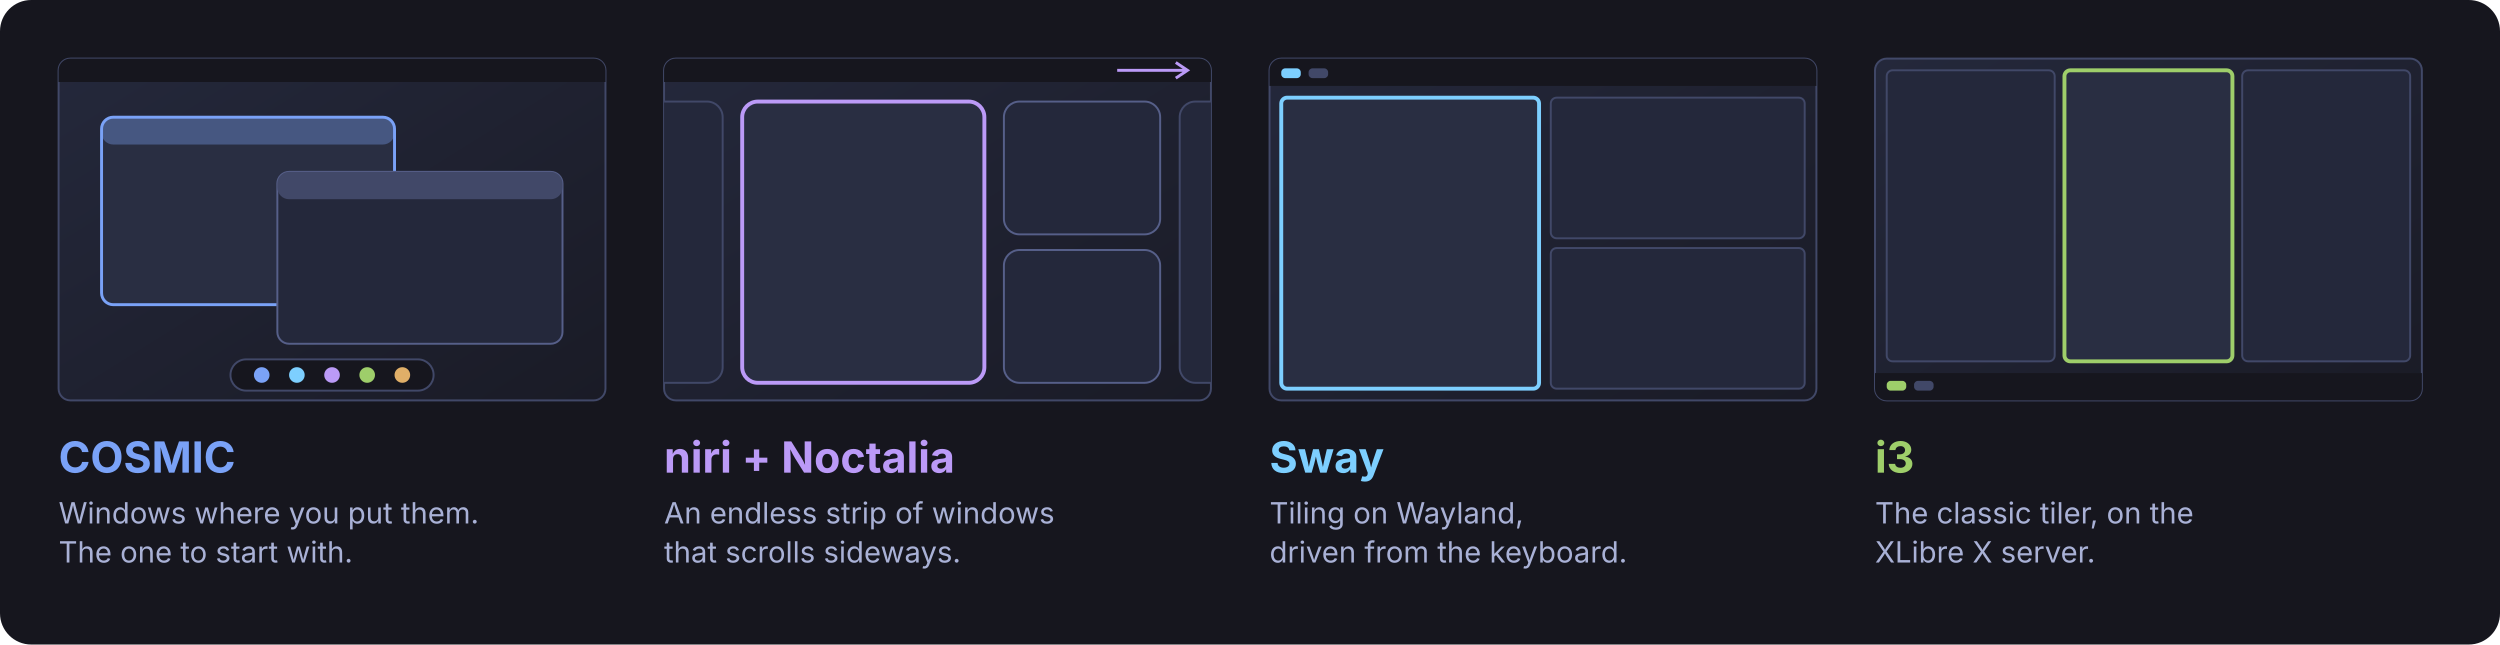
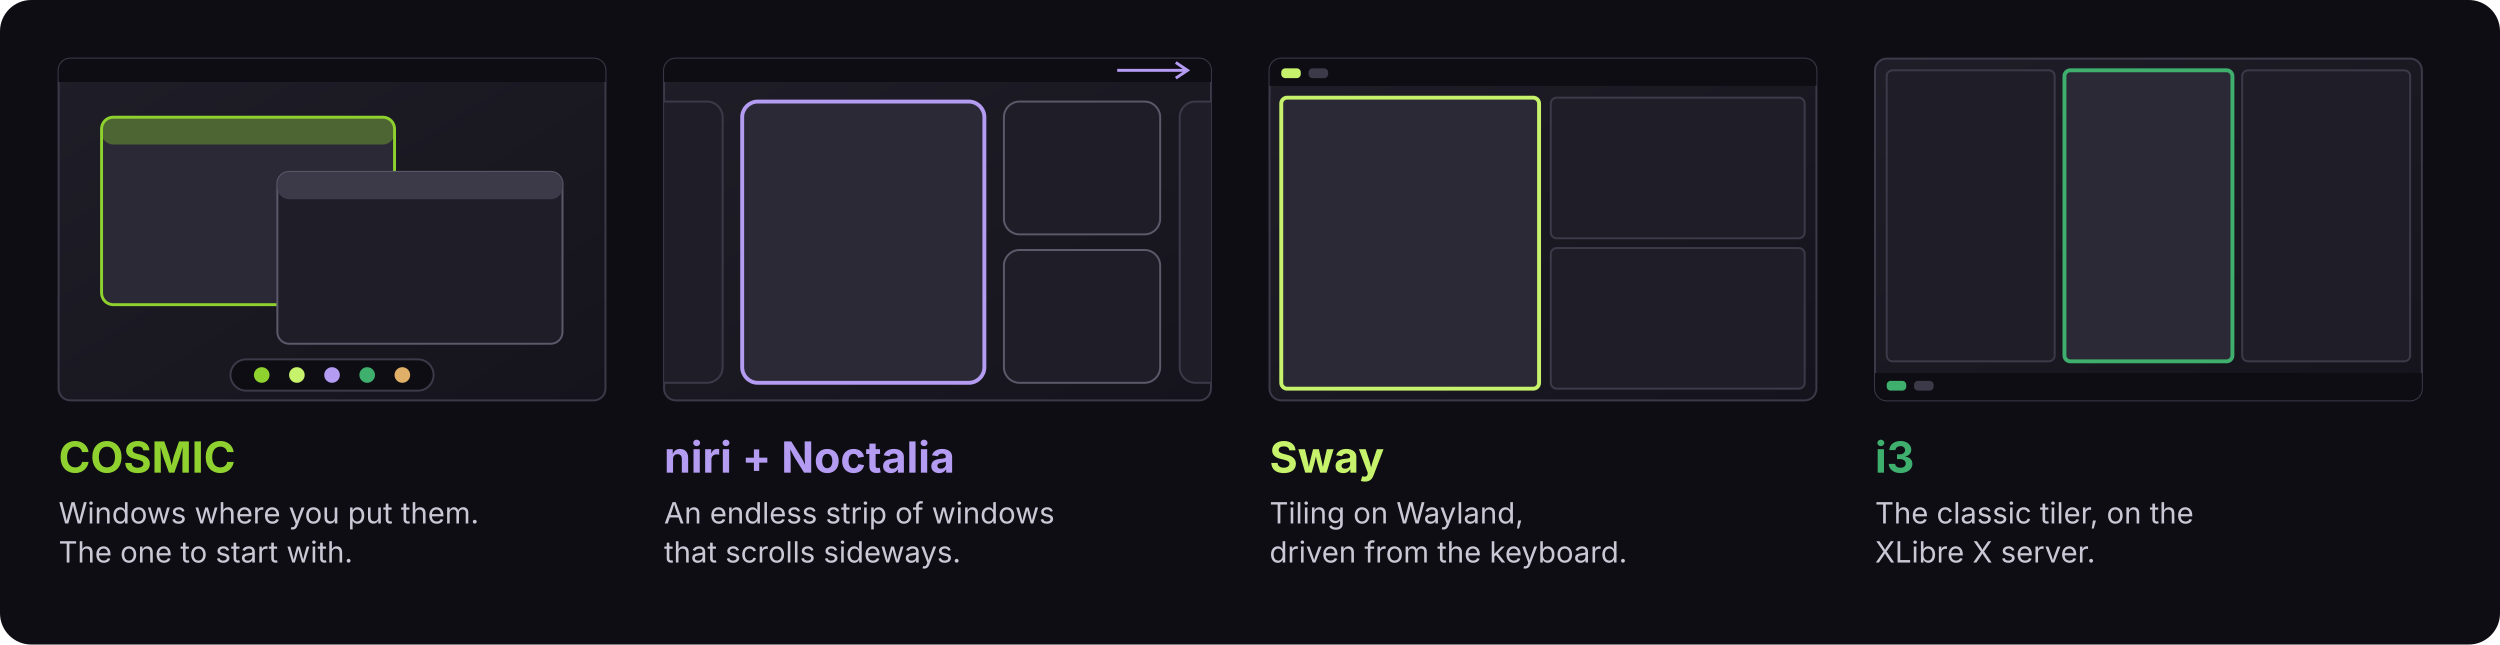
<svg xmlns="http://www.w3.org/2000/svg" width="1280" height="330" viewBox="0 0 1280 330" role="img" aria-labelledby="t d">
  <defs>
    <linearGradient id="sky" x1="0" y1="0" x2="1" y2="1">
-       <stop offset="0" stop-color="#24283b" />
-       <stop offset="1" stop-color="#1a1b26" />
+       <stop offset="0" stop-color="#1f1e28" />
+       <stop offset="1" stop-color="#15141c" />
    </linearGradient>
    <clipPath id="screen">
      <rect width="280" height="175" rx="6" />
    </clipPath>
  </defs>
-   <rect width="1280" height="330" fill="#16161e" rx="16" />
+   <rect width="1280" height="330" fill="#0e0d13" rx="16" />
  <g font-family="Inter, 'Segoe UI', Helvetica, Arial, sans-serif">
    <g transform="translate(30 30)">
-       <rect width="280" height="175" rx="6" fill="url(#sky)" stroke="#414868" />
+       <rect width="280" height="175" rx="6" fill="url(#sky)" stroke="#3c3a49" />
      <g clip-path="url(#screen)">
-         <rect width="280" height="12" fill="#16161e" />
-         <rect x="22" y="30" width="150" height="96" rx="6" fill="#292e42" stroke="#7aa2f7" stroke-width="1.5" />
-         <rect x="22" y="30" width="150" height="14" rx="6" fill="#7aa2f7" opacity="0.35" />
-         <rect x="112" y="58" width="146" height="88" rx="6" fill="#24283b" stroke="#565f89" />
-         <rect x="112" y="58" width="146" height="14" rx="6" fill="#414868" />
-         <rect x="88" y="154" width="104" height="16" rx="8" fill="#16161e" stroke="#414868" />
-         <circle cx="104" cy="162" r="4" fill="#7aa2f7" />
-         <circle cx="122" cy="162" r="4" fill="#7dcfff" />
-         <circle cx="140" cy="162" r="4" fill="#bb9af7" />
-         <circle cx="158" cy="162" r="4" fill="#9ece6a" />
+         <rect width="280" height="12" fill="#0e0d13" />
+         <rect x="22" y="30" width="150" height="96" rx="6" fill="#2a2935" stroke="#8fd12e" stroke-width="1.5" />
+         <rect x="22" y="30" width="150" height="14" rx="6" fill="#8fd12e" opacity="0.35" />
+         <rect x="112" y="58" width="146" height="88" rx="6" fill="#1f1e28" stroke="#5c596a" />
+         <rect x="112" y="58" width="146" height="14" rx="6" fill="#3c3a49" />
+         <rect x="88" y="154" width="104" height="16" rx="8" fill="#0e0d13" stroke="#3c3a49" />
+         <circle cx="104" cy="162" r="4" fill="#8fd12e" />
+         <circle cx="122" cy="162" r="4" fill="#c6f36b" />
+         <circle cx="140" cy="162" r="4" fill="#b49cf2" />
+         <circle cx="158" cy="162" r="4" fill="#3faf6e" />
        <circle cx="176" cy="162" r="4" fill="#e0af68" />
      </g>
-       <text x="0" y="212" font-size="22" font-weight="700" fill="#7aa2f7">COSMIC</text>
-       <text x="0" y="238" font-size="15" fill="#a9b1d6">Windows where you put them.</text>
-       <text x="0" y="258" font-size="15" fill="#a9b1d6">The one to start with.</text>
+       <text x="0" y="212" font-size="22" font-weight="700" fill="#8fd12e">COSMIC</text>
+       <text x="0" y="238" font-size="15" fill="#cbc8d6">Windows where you put them.</text>
+       <text x="0" y="258" font-size="15" fill="#cbc8d6">The one to start with.</text>
    </g>
    <g transform="translate(340 30)">
-       <rect width="280" height="175" rx="6" fill="url(#sky)" stroke="#414868" />
+       <rect width="280" height="175" rx="6" fill="url(#sky)" stroke="#3c3a49" />
      <g clip-path="url(#screen)">
-         <rect width="280" height="12" fill="#16161e" />
-         <rect x="-60" y="22" width="90" height="144" rx="8" fill="#24283b" stroke="#414868" />
-         <rect x="40" y="22" width="124" height="144" rx="8" fill="#292e42" stroke="#bb9af7" stroke-width="2" />
-         <rect x="174" y="22" width="80" height="68" rx="8" fill="#24283b" stroke="#565f89" />
-         <rect x="174" y="98" width="80" height="68" rx="8" fill="#24283b" stroke="#565f89" />
-         <rect x="264" y="22" width="100" height="144" rx="8" fill="#24283b" stroke="#414868" />
+         <rect width="280" height="12" fill="#0e0d13" />
+         <rect x="-60" y="22" width="90" height="144" rx="8" fill="#1f1e28" stroke="#3c3a49" />
+         <rect x="40" y="22" width="124" height="144" rx="8" fill="#2a2935" stroke="#b49cf2" stroke-width="2" />
+         <rect x="174" y="22" width="80" height="68" rx="8" fill="#1f1e28" stroke="#5c596a" />
+         <rect x="174" y="98" width="80" height="68" rx="8" fill="#1f1e28" stroke="#5c596a" />
+         <rect x="264" y="22" width="100" height="144" rx="8" fill="#1f1e28" stroke="#3c3a49" />
      </g>
-       <path d="M232 6 h36 m-6 -4 l6 4 l-6 4" fill="none" stroke="#bb9af7" stroke-width="1.5" />
-       <text x="0" y="212" font-size="22" font-weight="700" fill="#bb9af7">niri + Noctalia</text>
-       <text x="0" y="238" font-size="15" fill="#a9b1d6">An endless strip of windows</text>
-       <text x="0" y="258" font-size="15" fill="#a9b1d6">that scrolls sideways.</text>
+       <path d="M232 6 h36 m-6 -4 l6 4 l-6 4" fill="none" stroke="#b49cf2" stroke-width="1.5" />
+       <text x="0" y="212" font-size="22" font-weight="700" fill="#b49cf2">niri + Noctalia</text>
+       <text x="0" y="238" font-size="15" fill="#cbc8d6">An endless strip of windows</text>
+       <text x="0" y="258" font-size="15" fill="#cbc8d6">that scrolls sideways.</text>
    </g>
    <g transform="translate(650 30)">
-       <rect width="280" height="175" rx="6" fill="url(#sky)" stroke="#414868" />
+       <rect width="280" height="175" rx="6" fill="url(#sky)" stroke="#3c3a49" />
      <g clip-path="url(#screen)">
-         <rect width="280" height="14" fill="#16161e" />
-         <rect x="6" y="5" width="10" height="5" rx="2" fill="#7dcfff" />
-         <rect x="20" y="5" width="10" height="5" rx="2" fill="#414868" />
-         <rect x="6" y="20" width="132" height="149" rx="3" fill="#292e42" stroke="#7dcfff" stroke-width="2" />
-         <rect x="144" y="20" width="130" height="72" rx="3" fill="#24283b" stroke="#414868" />
-         <rect x="144" y="97" width="130" height="72" rx="3" fill="#24283b" stroke="#414868" />
+         <rect width="280" height="14" fill="#0e0d13" />
+         <rect x="6" y="5" width="10" height="5" rx="2" fill="#c6f36b" />
+         <rect x="20" y="5" width="10" height="5" rx="2" fill="#3c3a49" />
+         <rect x="6" y="20" width="132" height="149" rx="3" fill="#2a2935" stroke="#c6f36b" stroke-width="2" />
+         <rect x="144" y="20" width="130" height="72" rx="3" fill="#1f1e28" stroke="#3c3a49" />
+         <rect x="144" y="97" width="130" height="72" rx="3" fill="#1f1e28" stroke="#3c3a49" />
      </g>
-       <text x="0" y="212" font-size="22" font-weight="700" fill="#7dcfff">Sway</text>
-       <text x="0" y="238" font-size="15" fill="#a9b1d6">Tiling on Wayland,</text>
-       <text x="0" y="258" font-size="15" fill="#a9b1d6">driven from the keyboard.</text>
+       <text x="0" y="212" font-size="22" font-weight="700" fill="#c6f36b">Sway</text>
+       <text x="0" y="238" font-size="15" fill="#cbc8d6">Tiling on Wayland,</text>
+       <text x="0" y="258" font-size="15" fill="#cbc8d6">driven from the keyboard.</text>
    </g>
    <g transform="translate(960 30)">
-       <rect width="280" height="175" rx="6" fill="url(#sky)" stroke="#414868" />
+       <rect width="280" height="175" rx="6" fill="url(#sky)" stroke="#3c3a49" />
      <g clip-path="url(#screen)">
-         <rect x="6" y="6" width="86" height="149" rx="3" fill="#24283b" stroke="#414868" />
-         <rect x="97" y="6" width="86" height="149" rx="3" fill="#292e42" stroke="#9ece6a" stroke-width="2" />
-         <rect x="188" y="6" width="86" height="149" rx="3" fill="#24283b" stroke="#414868" />
-         <rect y="161" width="280" height="14" fill="#16161e" />
-         <rect x="6" y="165" width="10" height="5" rx="2" fill="#9ece6a" />
-         <rect x="20" y="165" width="10" height="5" rx="2" fill="#414868" />
+         <rect x="6" y="6" width="86" height="149" rx="3" fill="#1f1e28" stroke="#3c3a49" />
+         <rect x="97" y="6" width="86" height="149" rx="3" fill="#2a2935" stroke="#3faf6e" stroke-width="2" />
+         <rect x="188" y="6" width="86" height="149" rx="3" fill="#1f1e28" stroke="#3c3a49" />
+         <rect y="161" width="280" height="14" fill="#0e0d13" />
+         <rect x="6" y="165" width="10" height="5" rx="2" fill="#3faf6e" />
+         <rect x="20" y="165" width="10" height="5" rx="2" fill="#3c3a49" />
      </g>
-       <text x="0" y="212" font-size="22" font-weight="700" fill="#9ece6a">i3</text>
-       <text x="0" y="238" font-size="15" fill="#a9b1d6">The classic tiler, on the</text>
-       <text x="0" y="258" font-size="15" fill="#a9b1d6">XLibre X server.</text>
+       <text x="0" y="212" font-size="22" font-weight="700" fill="#3faf6e">i3</text>
+       <text x="0" y="238" font-size="15" fill="#cbc8d6">The classic tiler, on the</text>
+       <text x="0" y="258" font-size="15" fill="#cbc8d6">XLibre X server.</text>
    </g>
  </g>
</svg>
